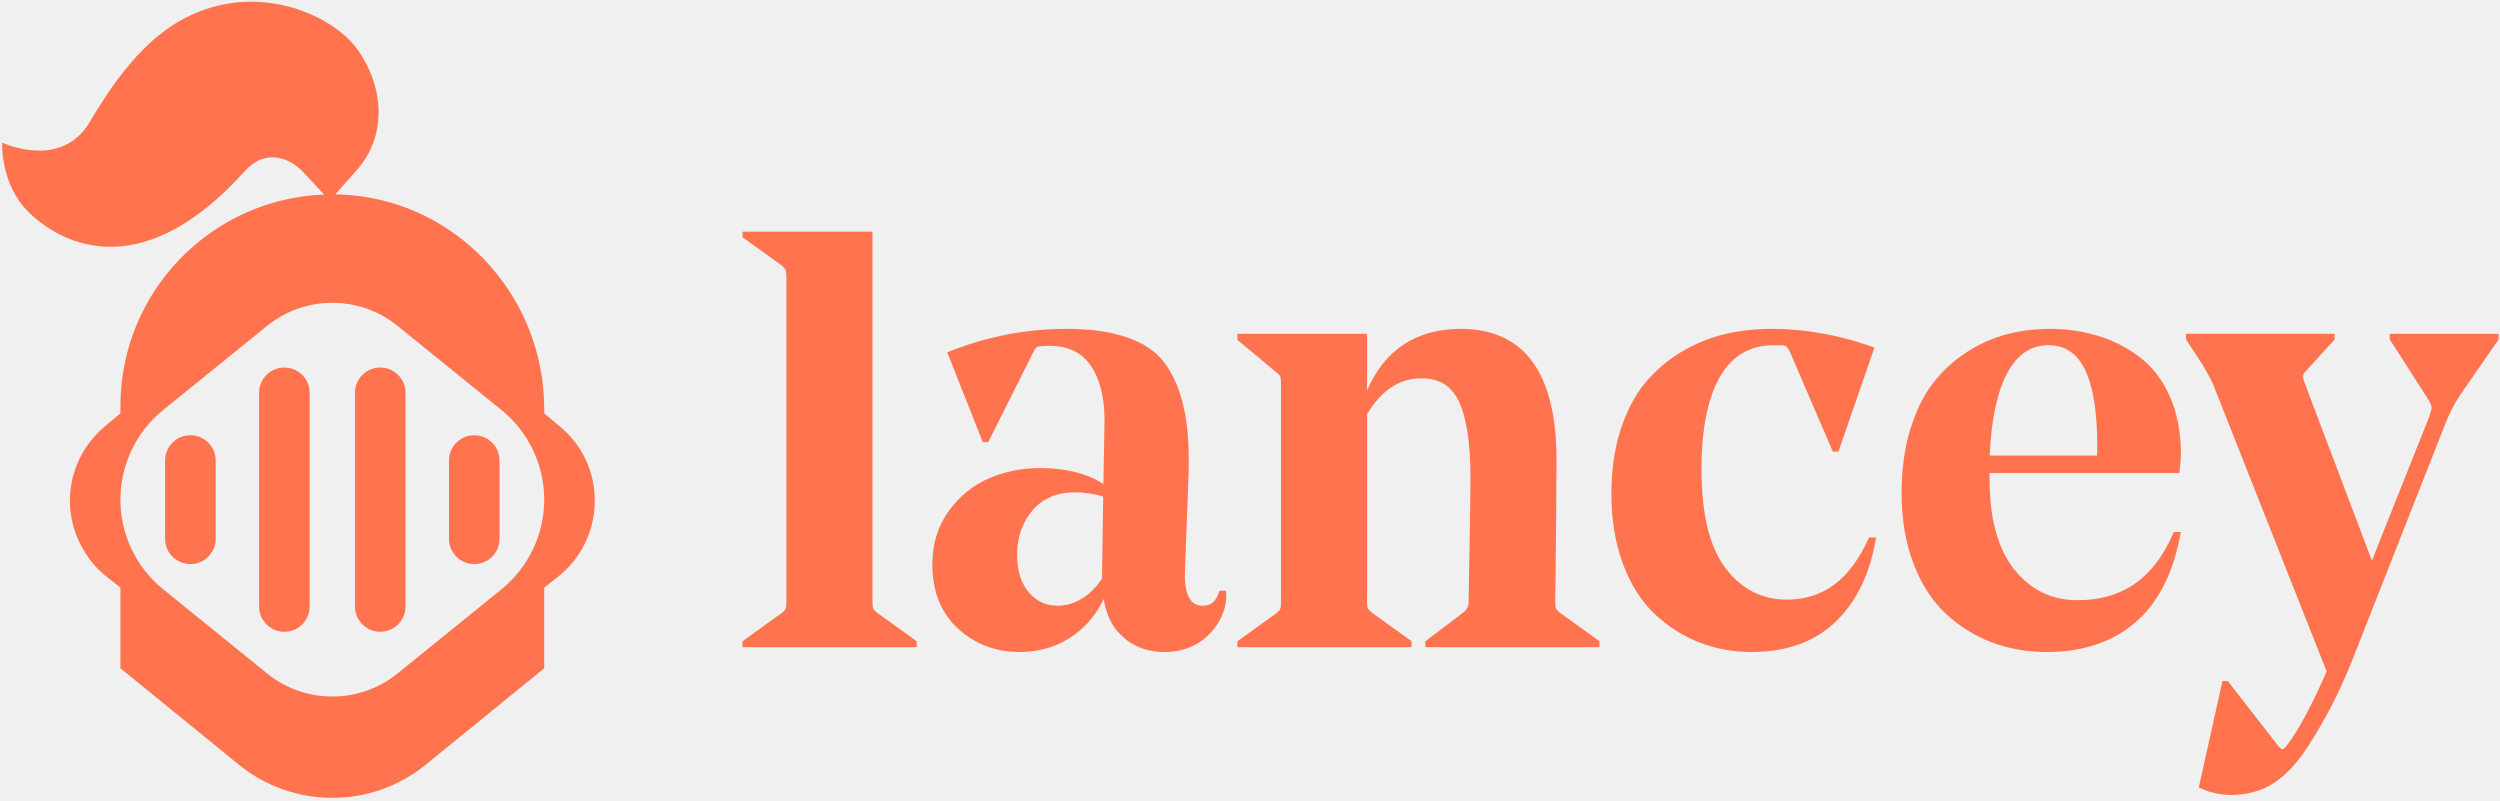
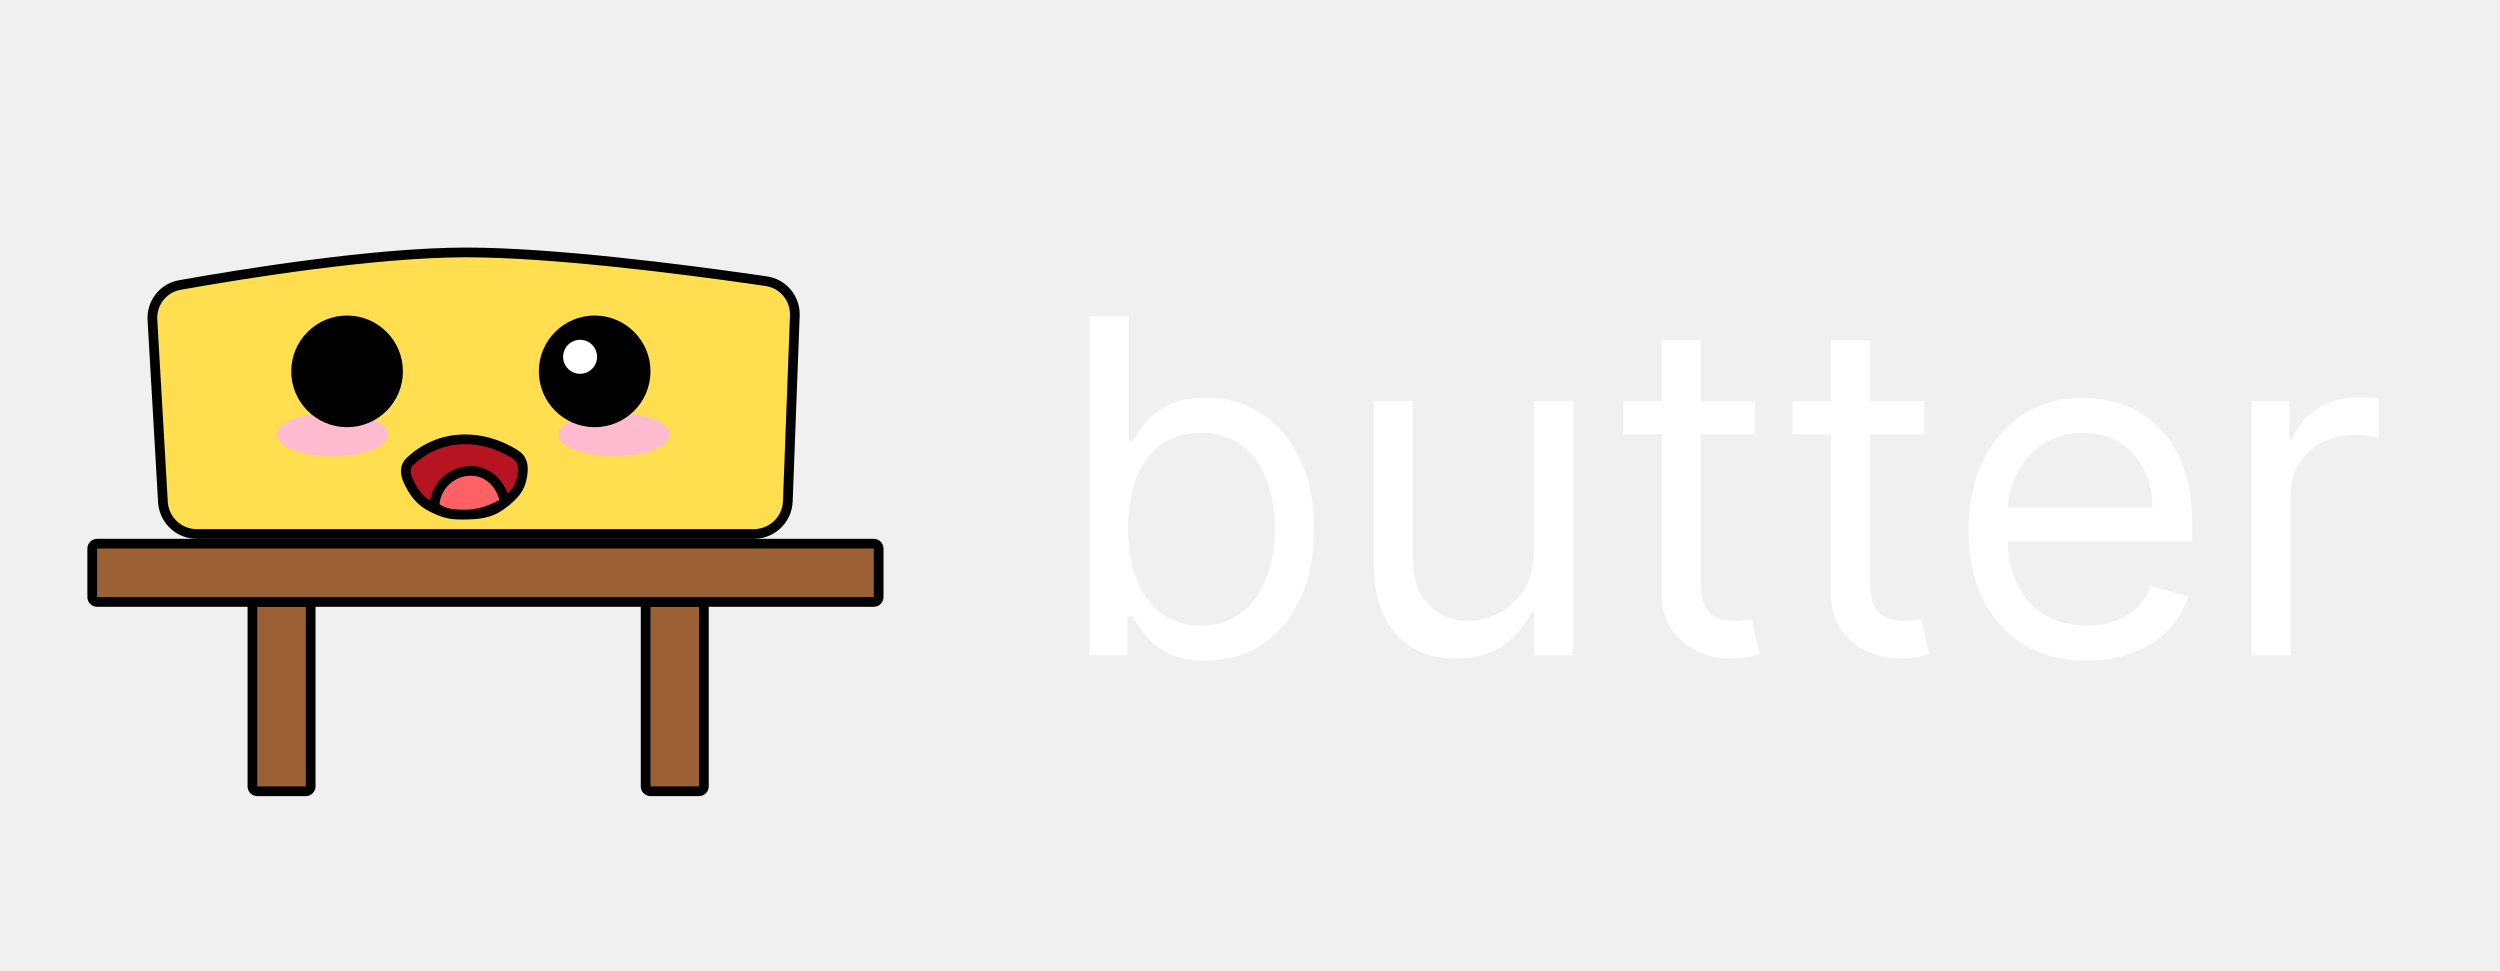
- <svg xmlns="http://www.w3.org/2000/svg" width="881" height="282" viewBox="0 0 881 282" fill="none">
-   <g clip-path="url(#clip0_1621_372571)">
-     <path d="M307.75 214.471C307.65 214.251 307.47 213.661 307.47 212.191V81.631H261.67V83.611L275.28 93.411C276.27 94.161 276.65 94.711 276.79 95.031C276.92 95.311 277.13 96.041 277.13 97.711V212.191C277.13 213.661 276.92 214.321 276.8 214.581C276.65 214.891 276.27 215.411 275.3 216.151L261.66 225.971V228.071H323.04V225.971L309.44 216.181C308.15 215.161 307.82 214.651 307.74 214.471H307.75Z" fill="#FF744F" />
-     <path d="M431.98 208.171H429.72L429.47 208.931C428.45 212.011 426.68 213.451 423.89 213.451C422.24 213.451 420.96 212.961 419.98 211.951C418.14 210.041 417.34 206.261 417.6 200.691L418.91 165.611V161.621C418.91 144.801 415.29 132.571 408.11 125.251C401.54 119.041 390.76 115.891 376.08 115.891C361.4 115.891 348.26 118.531 334.83 123.731L333.79 124.131L346.35 155.831H348.24L364.13 124.151C364.85 122.651 365.38 122.291 365.57 122.221C365.82 122.121 366.74 121.881 369.88 121.881C376.37 121.881 381.1 124.141 384.32 128.781C387.59 133.491 389.24 140.011 389.24 148.151L388.84 170.531C383.01 166.821 375.5 164.941 366.5 164.941C360.13 164.941 354.06 166.171 348.46 168.591C342.81 171.031 338.04 174.931 334.27 180.171C330.48 185.441 328.56 191.751 328.56 198.921C328.56 208.401 331.59 215.991 337.57 221.501C343.53 226.991 350.88 229.771 359.41 229.771C366.74 229.771 373.29 227.661 378.87 223.511C383.2 220.291 386.57 216.121 388.95 211.061C389.72 216.271 391.7 220.481 394.84 223.621C398.92 227.701 404.12 229.771 410.28 229.771C415.06 229.771 419.24 228.601 422.72 226.301C426.18 224.001 428.79 220.961 430.47 217.261C431.78 214.371 432.32 211.641 432.09 209.161L432 208.161L431.98 208.171ZM388.35 203.881C386.44 206.831 384.11 209.191 381.4 210.871C378.65 212.581 375.76 213.451 372.79 213.451C368.59 213.451 365.24 211.901 362.53 208.721C359.81 205.531 358.44 201.111 358.44 195.581C358.44 189.271 360.29 183.951 363.94 179.751C367.6 175.551 372.53 173.501 379 173.501C382.42 173.501 385.7 174.011 388.77 175.011L388.35 203.871V203.881Z" fill="#FF744F" />
-     <path d="M548.4 214.5C548.28 214.26 548.08 213.65 548.08 212.2C548.37 188.68 548.52 171.81 548.52 162.06C548.52 131.43 537.19 115.9 514.84 115.9C499.07 115.9 487.97 123.2 481.75 137.62V117.62H436.06V119.78L449.67 131.14C450.7 131.93 451.03 132.42 451.13 132.65C451.22 132.85 451.42 133.5 451.42 135.33V212.19C451.42 213.61 451.26 214.3 451.12 214.63C451.02 214.87 450.7 215.39 449.7 216.15L436.06 225.97V228.07H497.44V225.97L483.84 216.18C482.58 215.19 482.19 214.63 482.07 214.39C481.95 214.16 481.75 213.56 481.75 212.19V145.98C486.86 137.45 493.16 133.31 501 133.31C507.19 133.31 511.48 135.98 514.1 141.46C516.81 147.14 518.19 156.14 518.19 168.21C518.19 171.99 518.08 180.33 517.86 192.99C517.53 212.08 517.53 212.33 517.53 212.41C517.53 213.84 516.79 215.07 515.24 216.17L502.28 225.99V228.07H563.66V225.97L550.05 216.18C548.89 215.28 548.52 214.75 548.4 214.51V214.5Z" fill="#FF744F" />
-     <path d="M658.36 190.061C651.82 204.351 642.42 211.301 629.64 211.301C620.97 211.301 613.74 207.601 608.14 200.311C602.47 192.921 599.6 181.181 599.6 165.401C599.6 151.151 601.82 140.131 606.2 132.641C610.53 125.251 616.73 121.661 625.17 121.661H627.46C628.66 121.661 629.17 121.901 629.36 122.041C629.64 122.241 630.1 122.731 630.68 123.791L645.89 159.171H647.86L660.56 122.471L659.52 122.101C647.83 117.981 635.98 115.891 624.29 115.891C618.57 115.891 613.02 116.521 607.8 117.751C602.56 118.991 597.41 121.101 592.51 124.021C587.6 126.951 583.28 130.641 579.7 134.991C576.11 139.351 573.2 144.931 571.06 151.581C568.93 158.201 567.85 165.711 567.85 173.911C567.85 183.131 569.23 191.491 571.95 198.761C574.68 206.071 578.46 212.021 583.17 216.431C587.87 220.821 593.15 224.181 598.89 226.411C604.62 228.641 610.79 229.771 617.22 229.771C629.44 229.771 639.36 226.241 646.69 219.281C653.98 212.361 658.77 202.741 660.9 190.701L661.13 189.411H658.65L658.35 190.061H658.36Z" fill="#FF744F" />
-     <path d="M765.75 188.14C758.91 203.87 747.91 211.51 732.14 211.51C723.1 211.51 715.61 207.88 709.87 200.72C704.07 193.48 701.13 182.83 701.13 169.07V166.72H767.99L768.11 165.75C768.4 163.41 768.55 161.48 768.55 160.01C768.55 152.34 767.24 145.5 764.64 139.68C762.03 133.82 758.43 129.14 753.94 125.77C749.5 122.44 744.56 119.93 739.27 118.32C733.99 116.71 728.29 115.9 722.33 115.9C717.1 115.9 711.99 116.55 707.12 117.82C702.23 119.1 697.47 121.24 692.96 124.16C688.44 127.09 684.47 130.77 681.14 135.09C677.8 139.42 675.11 144.96 673.11 151.56C671.13 158.14 670.12 165.59 670.12 173.7C670.12 182.99 671.54 191.39 674.33 198.67C677.14 205.99 681.01 211.95 685.83 216.39C690.64 220.82 696.09 224.19 702.04 226.42C707.99 228.65 714.44 229.78 721.22 229.78C733.85 229.78 744.32 226.32 752.34 219.49C760.34 212.67 765.71 202.34 768.28 188.78L768.53 187.47H766.02L765.73 188.14H765.75ZM721.9 121.66C727.66 121.66 731.84 124.42 734.68 130.1C737.6 135.96 739.08 145.15 739.08 157.42C739.08 158.58 739.04 159.62 738.97 160.52H701.16C701.74 147.8 703.82 138.03 707.36 131.47C710.92 124.86 715.68 121.65 721.9 121.65V121.66Z" fill="#FF744F" />
-     <path d="M842.13 117.62V119.58L855.69 140.74C856.7 142.41 856.88 143.19 856.89 143.51C856.91 143.85 856.82 144.74 856.04 146.88L835.86 197.57L812.15 134.94C811.55 133.31 811.54 132.64 811.56 132.42C811.59 132.19 811.75 131.68 812.59 130.77L822.68 119.68V117.61H770.34V119.58L776.05 128.34C777.97 131.51 779.3 134 780 135.72L819.92 236.63C814.68 248.56 810.06 257.2 806.16 262.32C805.01 263.94 804.46 264.01 804.46 264.01C803.93 264.01 803.19 263.4 802.4 262.29L785.07 239.98H783.19L774.85 277.52L775.68 277.89C779.08 279.38 782.6 280.14 786.15 280.14C791.86 280.14 796.94 278.74 801.24 275.97C805.49 273.24 809.64 268.77 813.55 262.7C819.44 253.56 824.53 243.66 828.68 233.29L862.12 148.35C863.39 145.2 865.01 142.15 866.91 139.29L880.5 119.6V117.62H842.11H842.13Z" fill="#FF744F" />
-     <path d="M197.48 150.441L191.78 145.641V144.061C191.78 103.431 159.7 69.691 119.3 68.511H118.15L125.75 59.931C136.49 47.811 135.37 30.551 125.94 17.381C118.02 6.321 94.31 -5.449 70.03 4.151C56.75 9.391 44.92 20.361 31.65 42.931C21.57 60.101 0.77 50.261 0.77 50.261C0.77 50.261 0.04 64.831 9.98 74.651C22.76 87.281 50.98 99.681 86.37 60.191C92.06 53.841 99.83 53.881 106.42 60.191L114.23 68.551C74.33 70.061 42.44 102.851 42.44 143.121V145.641L36.74 150.441C29.06 156.921 24.62 166.461 24.62 176.511C24.62 186.561 29.45 196.911 37.72 203.371L42.44 207.051V235.501L84.18 269.471C103.36 285.071 130.86 285.071 150.03 269.471L191.78 235.501V207.061L196.49 203.371C204.77 196.911 209.6 187.001 209.6 176.511C209.6 166.021 205.16 156.921 197.48 150.441ZM176.71 207.671L140.11 237.311C126.7 248.171 107.52 248.171 94.11 237.311L57.51 207.671C47.98 199.951 42.44 188.341 42.44 176.071C42.44 169.941 43.83 163.971 46.4 158.571C48.98 153.171 52.75 148.341 57.51 144.481L94.11 114.841C107.52 103.991 126.69 103.991 140.1 114.841L176.71 144.481C186.24 152.201 191.78 163.811 191.78 176.071C191.78 188.331 186.24 199.951 176.71 207.671Z" fill="#FF744F" />
-     <path d="M67.09 153.381C62.17 153.381 58.18 157.371 58.18 162.291V189.871C58.18 194.791 62.17 198.781 67.09 198.781C72.01 198.781 76 194.791 76 189.871V162.291C76 157.371 72.01 153.381 67.09 153.381Z" fill="#FF744F" />
-     <path d="M100.21 129.511C95.29 129.511 91.3 133.501 91.3 138.421V213.731C91.3 218.651 95.29 222.641 100.21 222.641C105.13 222.641 109.12 218.651 109.12 213.731V138.421C109.12 133.501 105.13 129.511 100.21 129.511Z" fill="#FF744F" />
-     <path d="M176.04 162.291C176.04 157.37 172.051 153.381 167.13 153.381C162.209 153.381 158.22 157.37 158.22 162.291V189.881C158.22 194.802 162.209 198.791 167.13 198.791C172.051 198.791 176.04 194.802 176.04 189.881V162.291Z" fill="#FF744F" />
-     <path d="M142.91 138.421C142.91 133.5 138.921 129.511 134 129.511C129.079 129.511 125.09 133.5 125.09 138.421V213.731C125.09 218.652 129.079 222.641 134 222.641C138.921 222.641 142.91 218.652 142.91 213.731V138.421Z" fill="#FF744F" />
-   </g>
-   <defs>
-     <clipPath id="clip0_1621_372571">
-       <rect width="879.76" height="280.56" fill="white" transform="translate(0.76001 0.610352)" />
-     </clipPath>
-   </defs>
+ <svg xmlns="http://www.w3.org/2000/svg" width="515" height="200" viewBox="0 0 515 200" fill="none">
+   <circle cx="68.5" cy="73.5" r="3.5" fill="white" />
+   <rect x="64" y="124" width="39" height="12" rx="1" transform="rotate(90 64 124)" fill="#9B6134" stroke="black" stroke-width="2" />
+   <path d="M96 52C113.866 52 140.857 55.488 155.174 57.538L157.861 57.928C161.24 58.423 163.709 61.313 163.738 64.71L163.733 65.04L162.291 103.264C162.149 107.024 159.059 110 155.296 110H40.552C36.958 110 33.969 107.284 33.592 103.748L33.563 103.403L31.4 65.904C31.205 62.52 33.453 59.519 36.709 58.779L37.027 58.715C49.698 56.457 77.117 52 96 52Z" fill="#FFDF50" stroke="black" stroke-width="2" />
+   <ellipse cx="68.5" cy="89.5" rx="11.5" ry="4.5" fill="#FEBBD0" />
+   <ellipse cx="126.5" cy="89.5" rx="11.5" ry="4.5" fill="#FEBBD0" />
+   <circle cx="71.5" cy="76.5" r="11.5" fill="black" />
+   <circle cx="122.5" cy="76.5" r="11.5" fill="black" />
+   <circle cx="119.5" cy="73.5" r="3.5" fill="white" />
+   <rect x="145" y="124" width="39" height="12" rx="1" transform="rotate(90 145 124)" fill="#9B6134" stroke="black" stroke-width="2" />
+   <rect x="19" y="112" width="162" height="12" rx="1" fill="#9B6134" stroke="black" stroke-width="2" />
+   <path d="M96.5 106C99.582 105.918 101.611 105.448 104 103.5C105.807 102.026 107.042 100.786 107.5 98.5C108 96 107.7 94.546 106 93.5C99.5 89.5 91 89 84.5 95C83.322 96.087 83.411 97.541 84.077 99C85.215 101.492 86.549 103.274 89 104.5C92 106 93.242 106.086 96.5 106Z" fill="#B71422" />
+   <path d="M104 103.5C104 103.5 100.142 106 96 106C91.858 106 91.5 105.5 89.5 104.5C89.5 100.358 92.858 97 97 97C101.142 97 103.5 100.5 104 103.5Z" fill="#FF6164" />
+   <path d="M104 103.5C101.611 105.448 99.582 105.918 96.5 106C93.242 106.086 92 106 89 104.5C86.549 103.274 85.215 101.492 84.077 99C83.411 97.541 83.322 96.087 84.5 95C91 89 99.5 89.5 106 93.5C107.7 94.546 108 96 107.5 98.5C107.042 100.786 105.807 102.026 104 103.5ZM104 103.5C104 103.5 100.142 106 96 106C91.858 106 91.5 105.5 89.5 104.5C89.5 100.358 92.858 97 97 97C101.142 97 103.5 100.5 104 103.5Z" stroke="black" stroke-width="2" />
+   <path d="M224.455 135V65.182H232.5V90.954H233.182C233.773 90.046 234.591 88.886 235.636 87.477C236.705 86.046 238.227 84.773 240.205 83.659C242.205 82.523 244.909 81.954 248.318 81.954C252.727 81.954 256.614 83.057 259.977 85.261C263.341 87.466 265.966 90.591 267.852 94.636C269.739 98.682 270.682 103.455 270.682 108.955C270.682 114.5 269.739 119.307 267.852 123.375C265.966 127.42 263.352 130.557 260.011 132.784C256.67 134.989 252.818 136.091 248.455 136.091C245.091 136.091 242.398 135.534 240.375 134.42C238.352 133.284 236.795 132 235.705 130.568C234.614 129.114 233.773 127.909 233.182 126.955H232.227V135H224.455ZM232.364 108.818C232.364 112.773 232.943 116.261 234.102 119.284C235.261 122.284 236.955 124.636 239.182 126.341C241.409 128.023 244.136 128.864 247.364 128.864C250.727 128.864 253.534 127.977 255.784 126.205C258.057 124.409 259.761 122 260.898 118.977C262.057 115.932 262.636 112.545 262.636 108.818C262.636 105.136 262.068 101.818 260.932 98.864C259.818 95.886 258.125 93.534 255.852 91.807C253.602 90.057 250.773 89.182 247.364 89.182C244.091 89.182 241.341 90.011 239.114 91.671C236.886 93.307 235.205 95.602 234.068 98.557C232.932 101.489 232.364 104.909 232.364 108.818ZM315.989 113.591V82.636H324.034V135H315.989V126.136H315.443C314.216 128.795 312.307 131.057 309.716 132.92C307.125 134.761 303.852 135.682 299.898 135.682C296.625 135.682 293.716 134.966 291.17 133.534C288.625 132.08 286.625 129.898 285.17 126.989C283.716 124.057 282.989 120.364 282.989 115.909V82.636H291.034V115.364C291.034 119.182 292.102 122.227 294.239 124.5C296.398 126.773 299.148 127.909 302.489 127.909C304.489 127.909 306.523 127.398 308.591 126.375C310.682 125.352 312.432 123.784 313.841 121.67C315.273 119.557 315.989 116.864 315.989 113.591ZM361.543 82.636V89.454H334.406V82.636H361.543ZM342.315 70.091H350.361V120C350.361 122.273 350.69 123.977 351.349 125.114C352.031 126.227 352.895 126.977 353.94 127.364C355.009 127.727 356.134 127.909 357.315 127.909C358.202 127.909 358.929 127.864 359.497 127.773C360.065 127.659 360.52 127.568 360.861 127.5L362.497 134.727C361.952 134.932 361.19 135.136 360.213 135.341C359.236 135.568 357.997 135.682 356.497 135.682C354.224 135.682 351.997 135.193 349.815 134.216C347.656 133.239 345.861 131.75 344.429 129.75C343.02 127.75 342.315 125.227 342.315 122.182V70.091ZM396.418 82.636V89.454H369.281V82.636H396.418ZM377.19 70.091H385.236V120C385.236 122.273 385.565 123.977 386.224 125.114C386.906 126.227 387.77 126.977 388.815 127.364C389.884 127.727 391.009 127.909 392.19 127.909C393.077 127.909 393.804 127.864 394.372 127.773C394.94 127.659 395.395 127.568 395.736 127.5L397.372 134.727C396.827 134.932 396.065 135.136 395.088 135.341C394.111 135.568 392.872 135.682 391.372 135.682C389.099 135.682 386.872 135.193 384.69 134.216C382.531 133.239 380.736 131.75 379.304 129.75C377.895 127.75 377.19 125.227 377.19 122.182V70.091ZM429.912 136.091C424.866 136.091 420.514 134.977 416.855 132.75C413.219 130.5 410.412 127.364 408.435 123.341C406.48 119.295 405.503 114.591 405.503 109.227C405.503 103.864 406.48 99.136 408.435 95.046C410.412 90.932 413.162 87.727 416.685 85.432C420.23 83.114 424.366 81.954 429.094 81.954C431.821 81.954 434.514 82.409 437.173 83.318C439.832 84.227 442.253 85.704 444.435 87.75C446.616 89.773 448.355 92.454 449.651 95.796C450.946 99.136 451.594 103.25 451.594 108.136V111.545H411.23V104.591H443.412C443.412 101.636 442.821 99 441.639 96.682C440.48 94.364 438.821 92.534 436.662 91.193C434.526 89.852 432.003 89.182 429.094 89.182C425.889 89.182 423.116 89.977 420.776 91.568C418.457 93.136 416.673 95.182 415.423 97.704C414.173 100.227 413.548 102.932 413.548 105.818V110.455C413.548 114.409 414.23 117.761 415.594 120.511C416.98 123.239 418.901 125.318 421.355 126.75C423.81 128.159 426.662 128.864 429.912 128.864C432.026 128.864 433.935 128.568 435.639 127.977C437.366 127.364 438.855 126.455 440.105 125.25C441.355 124.023 442.321 122.5 443.003 120.682L450.776 122.864C449.957 125.5 448.582 127.818 446.651 129.818C444.719 131.795 442.332 133.341 439.491 134.455C436.651 135.545 433.457 136.091 429.912 136.091ZM463.832 135V82.636H471.605V90.546H472.151C473.105 87.954 474.832 85.852 477.332 84.239C479.832 82.625 482.651 81.818 485.787 81.818C486.378 81.818 487.116 81.829 488.003 81.852C488.889 81.875 489.56 81.909 490.014 81.954V90.136C489.741 90.068 489.116 89.966 488.139 89.829C487.185 89.671 486.173 89.591 485.105 89.591C482.56 89.591 480.287 90.125 478.287 91.193C476.31 92.239 474.741 93.693 473.582 95.557C472.446 97.398 471.878 99.5 471.878 101.864V135H463.832Z" fill="white" />
</svg>
